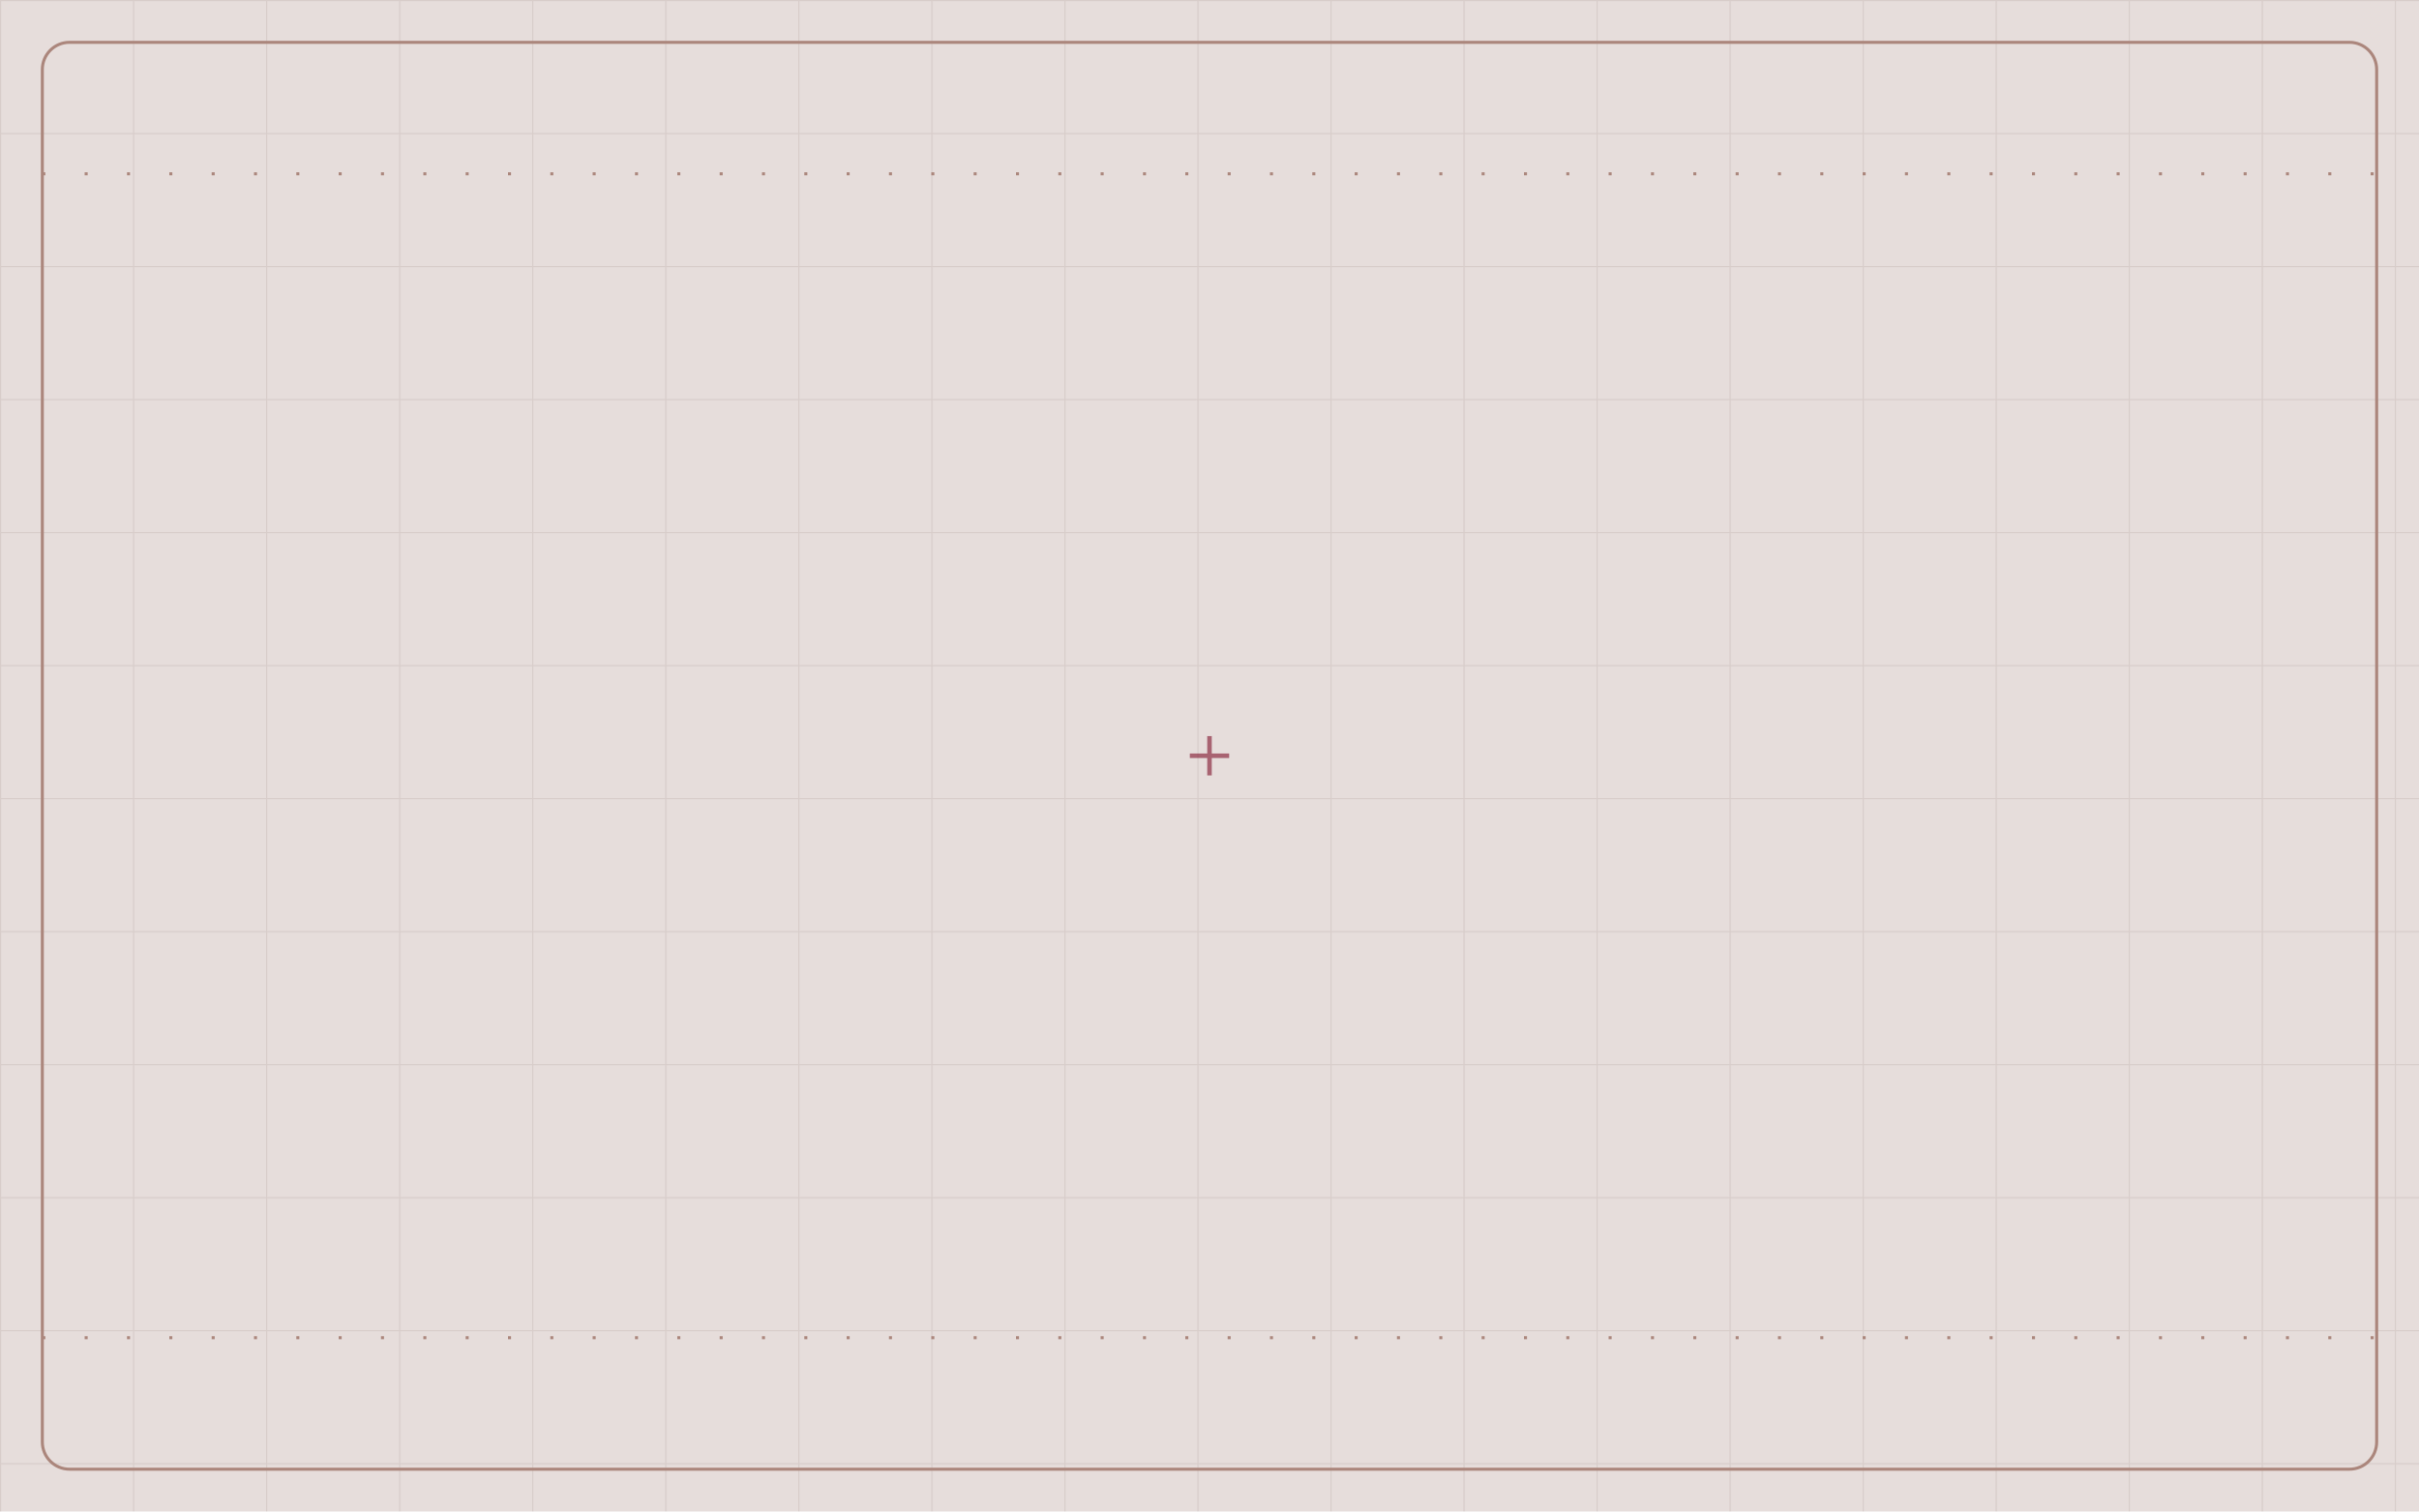
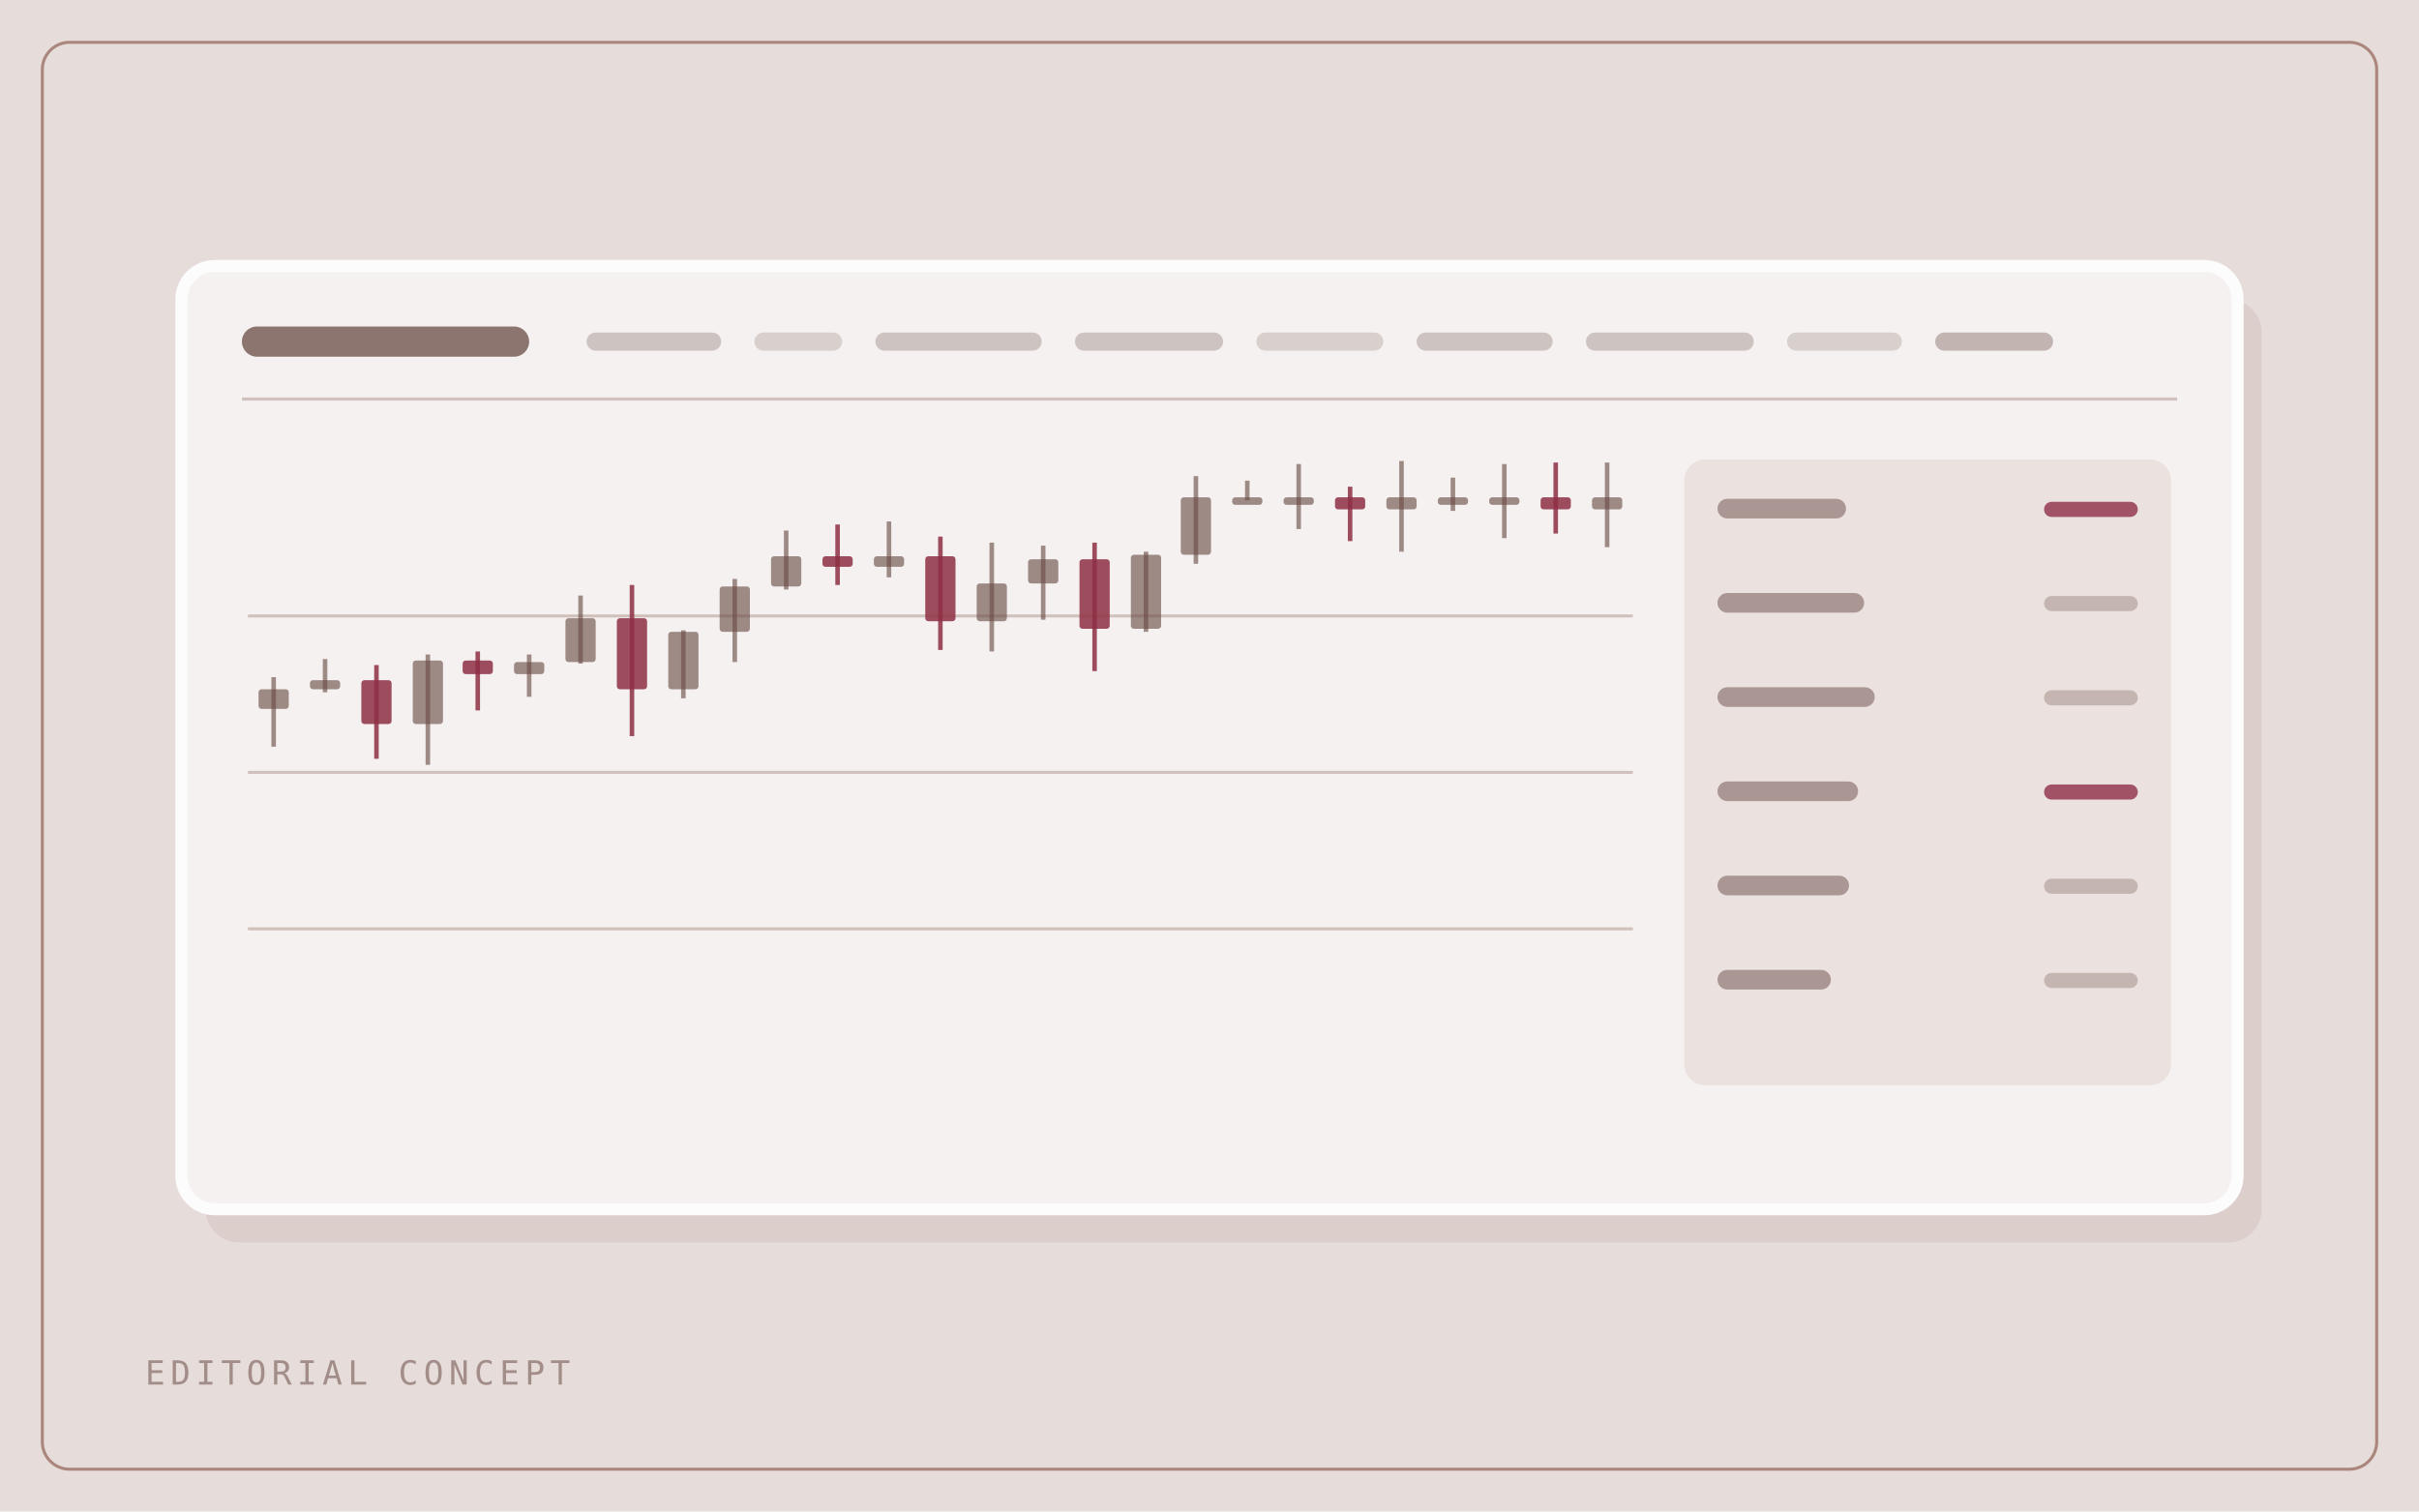
- <svg xmlns="http://www.w3.org/2000/svg" width="1600" height="1000" viewBox="0 0 1600 1000" role="presentation">
-   <defs>
-     <pattern id="ledger" width="88" height="88" patternUnits="userSpaceOnUse">
-       <path d="M88 0H0v88" fill="none" stroke="hsl(12 18% 34%)" stroke-opacity="0.11" stroke-width="1.5" />
-     </pattern>
-   </defs>
+ <svg xmlns="http://www.w3.org/2000/svg" width="1600" height="1000" viewBox="0 0 1600 1000" role="img" data-cover-art="trading-desk">
  <rect width="1600" height="1000" fill="hsl(12 18% 88%)" />
-   <rect width="1600" height="1000" fill="url(#ledger)" />
+   <rect x="136" y="198" width="1360" height="624" rx="22" fill="hsl(12 20% 55%)" fill-opacity="0.16" />
+   <rect x="120" y="176" width="1360" height="624" rx="22" fill="hsl(12 14% 95%)" stroke="hsl(12 12% 99%)" stroke-width="8" />
+   <rect x="160" y="216" width="190" height="20" rx="10.0" fill="hsl(12 22% 34%)" fill-opacity="0.75" />
+   <rect x="388" y="220" width="89" height="12" rx="6.0" fill="hsl(12 22% 34%)" fill-opacity="0.28" />
+   <rect x="499" y="220" width="58" height="12" rx="6.0" fill="hsl(12 22% 34%)" fill-opacity="0.2" />
+   <rect x="579" y="220" width="110" height="12" rx="6.0" fill="hsl(12 22% 34%)" fill-opacity="0.28" />
+   <rect x="711" y="220" width="98" height="12" rx="6.0" fill="hsl(12 22% 34%)" fill-opacity="0.28" />
+   <rect x="831" y="220" width="84" height="12" rx="6.0" fill="hsl(12 22% 34%)" fill-opacity="0.2" />
+   <rect x="937" y="220" width="90" height="12" rx="6.0" fill="hsl(12 22% 34%)" fill-opacity="0.28" />
+   <rect x="1049" y="220" width="111" height="12" rx="6.0" fill="hsl(12 22% 34%)" fill-opacity="0.28" />
+   <rect x="1182" y="220" width="76" height="12" rx="6.0" fill="hsl(12 22% 34%)" fill-opacity="0.2" />
+   <rect x="1280" y="220" width="78" height="12" rx="6.0" fill="hsl(12 22% 34%)" fill-opacity="0.36" />
+   <path d="M160 264h1280" stroke="hsl(12 18% 78%)" stroke-width="2" />
+   <path d="M164 407.5h916" stroke="hsl(12 18% 78%)" stroke-width="2" />
+   <path d="M164 511h916" stroke="hsl(12 18% 78%)" stroke-width="2" />
+   <path d="M164 614.5h916" stroke="hsl(12 18% 78%)" stroke-width="2" />
+   <path d="M181 448V494" stroke="hsl(12 22% 34%)" stroke-opacity="0.62" stroke-width="3" />
+   <rect x="171" y="456" width="20" height="13" rx="2" fill="hsl(12 22% 34%)" fill-opacity="0.62" />
+   <path d="M215 436V458" stroke="hsl(12 22% 34%)" stroke-opacity="0.62" stroke-width="3" />
+   <rect x="205" y="450" width="20" height="6" rx="2" fill="hsl(12 22% 34%)" fill-opacity="0.62" />
+   <path d="M249 440V502" stroke="#8e2f45" stroke-opacity="0.85" stroke-width="3" />
+   <rect x="239" y="450" width="20" height="29" rx="2" fill="#8e2f45" fill-opacity="0.85" />
+   <path d="M283 433V506" stroke="hsl(12 22% 34%)" stroke-opacity="0.62" stroke-width="3" />
+   <rect x="273" y="437" width="20" height="42" rx="2" fill="hsl(12 22% 34%)" fill-opacity="0.62" />
+   <path d="M316 431V470" stroke="#8e2f45" stroke-opacity="0.85" stroke-width="3" />
+   <rect x="306" y="437" width="20" height="9" rx="2" fill="#8e2f45" fill-opacity="0.85" />
+   <path d="M350 433V461" stroke="hsl(12 22% 34%)" stroke-opacity="0.62" stroke-width="3" />
+   <rect x="340" y="438" width="20" height="8" rx="2" fill="hsl(12 22% 34%)" fill-opacity="0.62" />
+   <path d="M384 394V439" stroke="hsl(12 22% 34%)" stroke-opacity="0.62" stroke-width="3" />
+   <rect x="374" y="409" width="20" height="29" rx="2" fill="hsl(12 22% 34%)" fill-opacity="0.62" />
+   <path d="M418 387V487" stroke="#8e2f45" stroke-opacity="0.85" stroke-width="3" />
+   <rect x="408" y="409" width="20" height="47" rx="2" fill="#8e2f45" fill-opacity="0.85" />
+   <path d="M452 417V462" stroke="hsl(12 22% 34%)" stroke-opacity="0.62" stroke-width="3" />
+   <rect x="442" y="418" width="20" height="38" rx="2" fill="hsl(12 22% 34%)" fill-opacity="0.62" />
+   <path d="M486 383V438" stroke="hsl(12 22% 34%)" stroke-opacity="0.62" stroke-width="3" />
+   <rect x="476" y="388" width="20" height="30" rx="2" fill="hsl(12 22% 34%)" fill-opacity="0.62" />
+   <path d="M520 351V390" stroke="hsl(12 22% 34%)" stroke-opacity="0.62" stroke-width="3" />
+   <rect x="510" y="368" width="20" height="20" rx="2" fill="hsl(12 22% 34%)" fill-opacity="0.62" />
+   <path d="M554 347V387" stroke="#8e2f45" stroke-opacity="0.85" stroke-width="3" />
+   <rect x="544" y="368" width="20" height="7" rx="2" fill="#8e2f45" fill-opacity="0.85" />
+   <path d="M588 345V382" stroke="hsl(12 22% 34%)" stroke-opacity="0.62" stroke-width="3" />
+   <rect x="578" y="368" width="20" height="7" rx="2" fill="hsl(12 22% 34%)" fill-opacity="0.62" />
+   <path d="M622 355V430" stroke="#8e2f45" stroke-opacity="0.85" stroke-width="3" />
+   <rect x="612" y="368" width="20" height="43" rx="2" fill="#8e2f45" fill-opacity="0.85" />
+   <path d="M656 359V431" stroke="hsl(12 22% 34%)" stroke-opacity="0.62" stroke-width="3" />
+   <rect x="646" y="386" width="20" height="25" rx="2" fill="hsl(12 22% 34%)" fill-opacity="0.62" />
+   <path d="M690 361V410" stroke="hsl(12 22% 34%)" stroke-opacity="0.62" stroke-width="3" />
+   <rect x="680" y="370" width="20" height="16" rx="2" fill="hsl(12 22% 34%)" fill-opacity="0.62" />
+   <path d="M724 359V444" stroke="#8e2f45" stroke-opacity="0.85" stroke-width="3" />
+   <rect x="714" y="370" width="20" height="46" rx="2" fill="#8e2f45" fill-opacity="0.85" />
+   <path d="M758 365V418" stroke="hsl(12 22% 34%)" stroke-opacity="0.62" stroke-width="3" />
+   <rect x="748" y="367" width="20" height="49" rx="2" fill="hsl(12 22% 34%)" fill-opacity="0.62" />
+   <path d="M791 315V373" stroke="hsl(12 22% 34%)" stroke-opacity="0.62" stroke-width="3" />
+   <rect x="781" y="329" width="20" height="38" rx="2" fill="hsl(12 22% 34%)" fill-opacity="0.62" />
+   <path d="M825 318V331" stroke="hsl(12 22% 34%)" stroke-opacity="0.62" stroke-width="3" />
+   <rect x="815" y="329" width="20" height="5" rx="2" fill="hsl(12 22% 34%)" fill-opacity="0.62" />
+   <path d="M859 307V350" stroke="hsl(12 22% 34%)" stroke-opacity="0.62" stroke-width="3" />
+   <rect x="849" y="329" width="20" height="5" rx="2" fill="hsl(12 22% 34%)" fill-opacity="0.62" />
+   <path d="M893 322V358" stroke="#8e2f45" stroke-opacity="0.85" stroke-width="3" />
+   <rect x="883" y="329" width="20" height="8" rx="2" fill="#8e2f45" fill-opacity="0.85" />
+   <path d="M927 305V365" stroke="hsl(12 22% 34%)" stroke-opacity="0.62" stroke-width="3" />
+   <rect x="917" y="329" width="20" height="8" rx="2" fill="hsl(12 22% 34%)" fill-opacity="0.62" />
+   <path d="M961 316V338" stroke="hsl(12 22% 34%)" stroke-opacity="0.62" stroke-width="3" />
+   <rect x="951" y="329" width="20" height="5" rx="2" fill="hsl(12 22% 34%)" fill-opacity="0.62" />
+   <path d="M995 307V356" stroke="hsl(12 22% 34%)" stroke-opacity="0.62" stroke-width="3" />
+   <rect x="985" y="329" width="20" height="5" rx="2" fill="hsl(12 22% 34%)" fill-opacity="0.62" />
+   <path d="M1029 306V353" stroke="#8e2f45" stroke-opacity="0.85" stroke-width="3" />
+   <rect x="1019" y="329" width="20" height="8" rx="2" fill="#8e2f45" fill-opacity="0.85" />
+   <path d="M1063 306V362" stroke="hsl(12 22% 34%)" stroke-opacity="0.62" stroke-width="3" />
+   <rect x="1053" y="329" width="20" height="8" rx="2" fill="hsl(12 22% 34%)" fill-opacity="0.62" />
+   <rect x="1114" y="304" width="322" height="414" rx="14" fill="hsl(12 20% 90%)" />
+   <rect x="1136" y="330" width="85" height="13" rx="6.5" fill="hsl(12 22% 34%)" fill-opacity="0.5" />
+   <rect x="1352" y="332" width="62" height="10" rx="5.0" fill="#8e2f45" fill-opacity="0.8" />
+   <rect x="1136" y="392.333" width="97" height="13" rx="6.5" fill="hsl(12 22% 34%)" fill-opacity="0.5" />
+   <rect x="1352" y="394.333" width="62" height="10" rx="5.0" fill="hsl(12 22% 34%)" fill-opacity="0.3" />
+   <rect x="1136" y="454.667" width="104" height="13" rx="6.5" fill="hsl(12 22% 34%)" fill-opacity="0.5" />
+   <rect x="1352" y="456.667" width="62" height="10" rx="5.0" fill="hsl(12 22% 34%)" fill-opacity="0.3" />
+   <rect x="1136" y="517" width="93" height="13" rx="6.5" fill="hsl(12 22% 34%)" fill-opacity="0.5" />
+   <rect x="1352" y="519" width="62" height="10" rx="5.0" fill="#8e2f45" fill-opacity="0.8" />
+   <rect x="1136" y="579.333" width="87" height="13" rx="6.5" fill="hsl(12 22% 34%)" fill-opacity="0.5" />
+   <rect x="1352" y="581.333" width="62" height="10" rx="5.0" fill="hsl(12 22% 34%)" fill-opacity="0.3" />
+   <rect x="1136" y="641.667" width="75" height="13" rx="6.5" fill="hsl(12 22% 34%)" fill-opacity="0.5" />
+   <rect x="1352" y="643.667" width="62" height="10" rx="5.0" fill="hsl(12 22% 34%)" fill-opacity="0.3" />
  <rect x="28" y="28" width="1544" height="944" fill="none" stroke="hsl(12 22% 58%)" stroke-width="2" rx="18" />
-   <line x1="28" y1="115" x2="1572" y2="115" stroke="hsl(12 22% 58%)" stroke-width="2" stroke-dasharray="2 26" />
-   <line x1="28" y1="885" x2="1572" y2="885" stroke="hsl(12 22% 58%)" stroke-width="2" stroke-dasharray="2 26" />
-   <path d="M787 500h26M800 487v26" stroke="#8e2f45" stroke-opacity="0.7" stroke-width="3" />
+   <text x="96" y="916" fill="hsl(12 22% 34%)" fill-opacity="0.55" font-family="ui-monospace, SFMono-Regular, Menlo, monospace" font-size="22" letter-spacing="3.5">EDITORIAL CONCEPT</text>
</svg>
